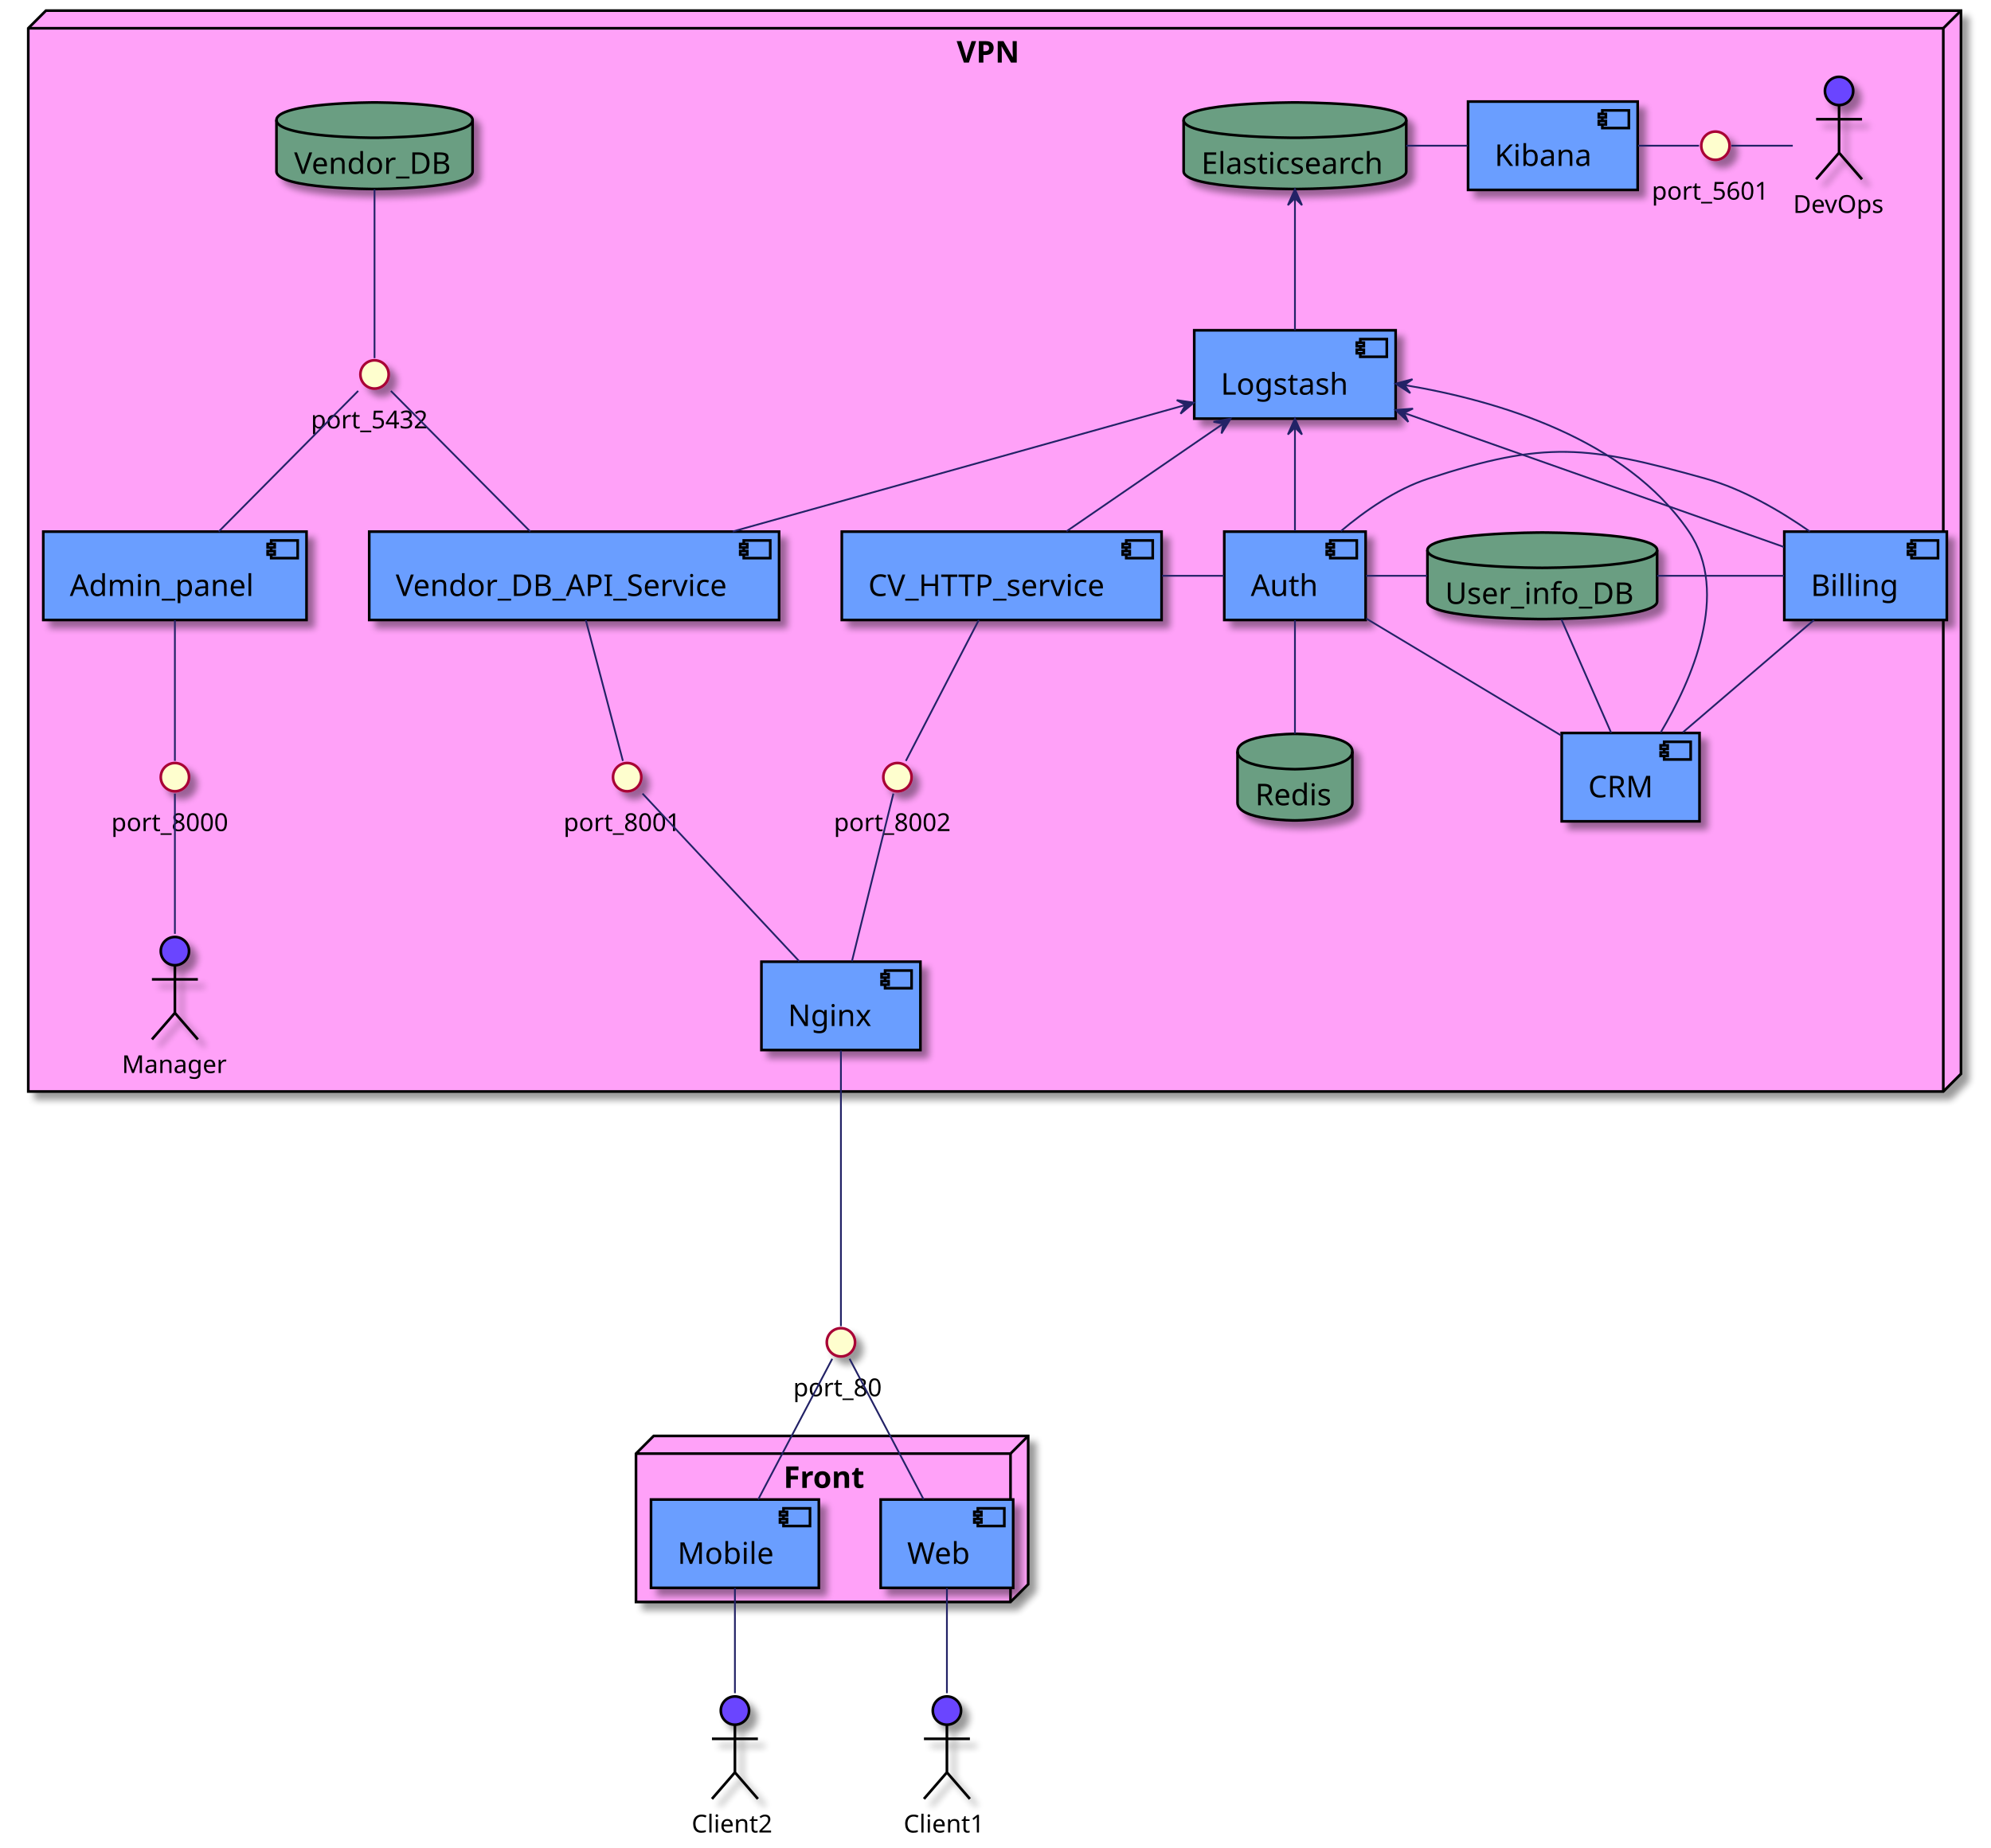
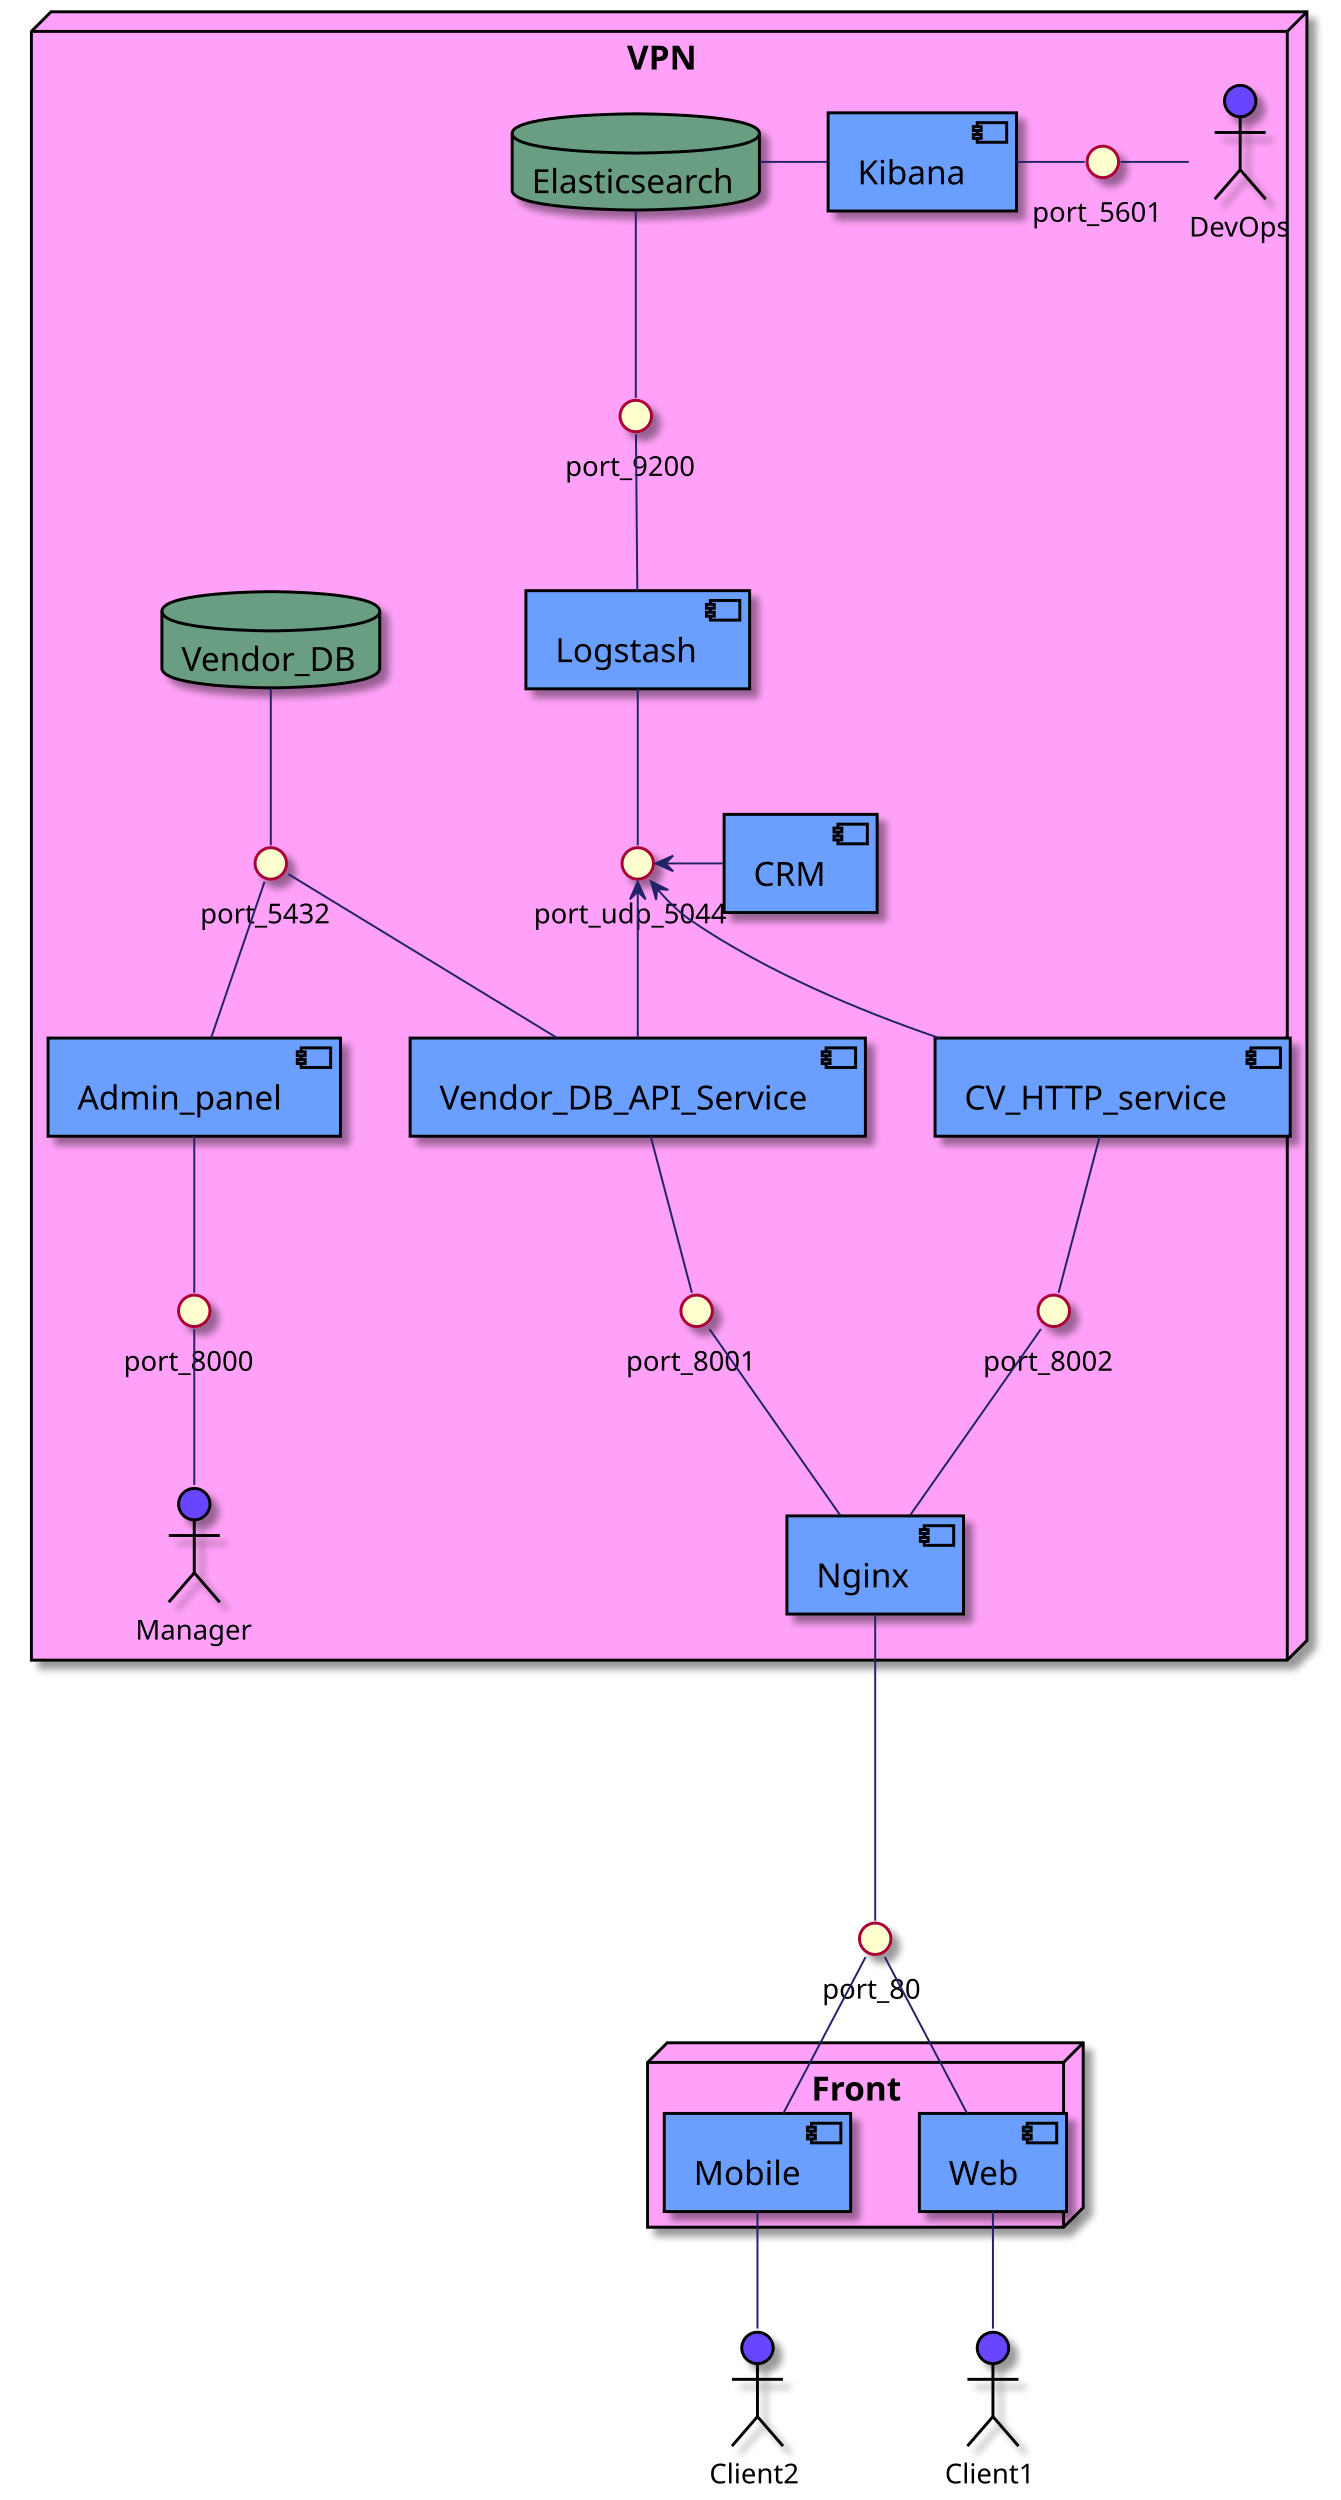
- <svg xmlns="http://www.w3.org/2000/svg" width="1127" height="1046" contentScriptType="application/ecmascript" contentStyleType="text/css" style="width:1127px;height:1046px;background:#fff" preserveAspectRatio="none" version="1.1" viewBox="0 0 1127 1046" zoomAndPan="magnify">
+ <svg xmlns="http://www.w3.org/2000/svg" contentScriptType="application/ecmascript" contentStyleType="text/css" height="1274px" preserveAspectRatio="none" style="width:683px;height:1274px;background:#FFFFFF;" version="1.1" viewBox="0 0 683 1274" width="683px" zoomAndPan="magnify">
  <defs>
-     <filter id="fsa1c4ybzzoe0" width="300%" height="300%" x="-1" y="-1">
-       <feGaussianBlur result="blurOut" stdDeviation="2" />
+     <filter height="300%" id="f1to1w9uf2stiu" width="300%" x="-1" y="-1">
+       <feGaussianBlur result="blurOut" stdDeviation="2.0" />
      <feColorMatrix in="blurOut" result="blurOut2" type="matrix" values="0 0 0 0 0 0 0 0 0 0 0 0 0 0 0 0 0 0 .4 0" />
-       <feOffset dx="4" dy="4" in="blurOut2" result="blurOut3" />
+       <feOffset dx="4.0" dy="4.0" in="blurOut2" result="blurOut3" />
      <feBlend in="SourceGraphic" in2="blurOut3" mode="normal" />
    </filter>
  </defs>
  <g>
-     <polygon fill="#FFA1F8" points="16 16 26 6 1110 6 1110 608 1100 618 16 618 16 16" filter="url(#fsa1c4ybzzoe0)" style="stroke:#000;stroke-width:1.5" />
-     <line style="stroke:#000;stroke-width:1.5" x1="1100" x2="1110" y1="16" y2="6" />
-     <line style="stroke:#000;stroke-width:1.5" x1="16" x2="1100" y1="16" y2="16" />
-     <line style="stroke:#000;stroke-width:1.5" x1="1100" x2="1100" y1="16" y2="618" />
-     <text x="541.5" y="35.435" fill="#000" font-family="sans-serif" font-size="17" font-weight="bold" lengthAdjust="spacing" textLength="35">VPN</text>
-     <polygon fill="#FFA1F8" points="360 823 370 813 582 813 582 897 572 907 360 907 360 823" filter="url(#fsa1c4ybzzoe0)" style="stroke:#000;stroke-width:1.5" />
-     <line style="stroke:#000;stroke-width:1.5" x1="572" x2="582" y1="823" y2="813" />
-     <line style="stroke:#000;stroke-width:1.5" x1="360" x2="572" y1="823" y2="823" />
-     <line style="stroke:#000;stroke-width:1.5" x1="572" x2="572" y1="823" y2="907" />
-     <text x="443.5" y="842.436" fill="#000" font-family="sans-serif" font-size="17" font-weight="bold" lengthAdjust="spacing" textLength="47">Front</text>
-     <path fill="#6A9E82" d="M670,68 C670,58 733,58 733,58 C733,58 796,58 796,68 L796,97.022 C796,107.022 733,107.022 733,107.022 C733,107.022 670,107.022 670,97.022 L670,68" filter="url(#fsa1c4ybzzoe0)" style="stroke:#000;stroke-width:1.5" />
-     <path fill="none" d="M670,68 C670,78 733,78 733,78 C733,78 796,78 796,68" style="stroke:#000;stroke-width:1.5" />
-     <text x="680" y="98.436" fill="#000" font-family="sans-serif" font-size="17" lengthAdjust="spacing" textLength="106">Elasticsearch</text>
-     <path fill="#6A9E82" d="M156.5,68 C156.5,58 212,58 212,58 C212,58 267.5,58 267.5,68 L267.5,97.022 C267.5,107.022 212,107.022 212,107.022 C212,107.022 156.5,107.022 156.5,97.022 L156.5,68" filter="url(#fsa1c4ybzzoe0)" style="stroke:#000;stroke-width:1.5" />
-     <path fill="none" d="M156.5,68 C156.5,78 212,78 212,78 C212,78 267.5,78 267.5,68" style="stroke:#000;stroke-width:1.5" />
-     <text x="166.5" y="98.436" fill="#000" font-family="sans-serif" font-size="17" lengthAdjust="spacing" textLength="91">Vendor_DB</text>
-     <path fill="#6A9E82" d="M808,311.5 C808,301.5 873,301.5 873,301.5 C873,301.5 938,301.5 938,311.5 L938,340.522 C938,350.522 873,350.522 873,350.522 C873,350.522 808,350.522 808,340.522 L808,311.5" filter="url(#fsa1c4ybzzoe0)" style="stroke:#000;stroke-width:1.5" />
-     <path fill="none" d="M808,311.5 C808,321.5 873,321.5 873,321.5 C873,321.5 938,321.5 938,311.5" style="stroke:#000;stroke-width:1.5" />
-     <text x="818" y="341.935" fill="#000" font-family="sans-serif" font-size="17" lengthAdjust="spacing" textLength="110">User_info_DB</text>
-     <path fill="#6A9E82" d="M700.5,425.5 C700.5,415.5 733,415.5 733,415.5 C733,415.5 765.5,415.5 765.5,425.5 L765.5,454.522 C765.5,464.522 733,464.522 733,464.522 C733,464.522 700.5,464.522 700.5,454.522 L700.5,425.5" filter="url(#fsa1c4ybzzoe0)" style="stroke:#000;stroke-width:1.5" />
-     <path fill="none" d="M700.5,425.5 C700.5,435.5 733,435.5 733,435.5 C733,435.5 765.5,435.5 765.5,425.5" style="stroke:#000;stroke-width:1.5" />
-     <text x="710.5" y="455.935" fill="#000" font-family="sans-serif" font-size="17" lengthAdjust="spacing" textLength="45">Redis</text>
-     <rect style="stroke:#000;stroke-width:1.5" width="114" height="50.022" x="676" y="187" fill="#6A9EFF" filter="url(#fsa1c4ybzzoe0)" />
-     <rect style="stroke:#000;stroke-width:1.5" width="15" height="10" x="770" y="192" fill="#6A9EFF" />
-     <rect style="stroke:#000;stroke-width:1.5" width="4" height="2" x="768" y="194" fill="#6A9EFF" />
-     <rect style="stroke:#000;stroke-width:1.5" width="4" height="2" x="768" y="198" fill="#6A9EFF" />
-     <text x="691" y="223.435" fill="#000" font-family="sans-serif" font-size="17" lengthAdjust="spacing" textLength="74">Logstash</text>
-     <rect style="stroke:#000;stroke-width:1.5" width="96" height="50.022" x="831" y="57.5" fill="#6A9EFF" filter="url(#fsa1c4ybzzoe0)" />
-     <rect style="stroke:#000;stroke-width:1.5" width="15" height="10" x="907" y="62.5" fill="#6A9EFF" />
-     <rect style="stroke:#000;stroke-width:1.5" width="4" height="2" x="905" y="64.5" fill="#6A9EFF" />
-     <rect style="stroke:#000;stroke-width:1.5" width="4" height="2" x="905" y="68.5" fill="#6A9EFF" />
-     <text x="846" y="93.936" fill="#000" font-family="sans-serif" font-size="17" lengthAdjust="spacing" textLength="56">Kibana</text>
-     <rect style="stroke:#000;stroke-width:1.5" width="149" height="50.022" x="24.5" y="301" fill="#6A9EFF" filter="url(#fsa1c4ybzzoe0)" />
-     <rect style="stroke:#000;stroke-width:1.5" width="15" height="10" x="153.5" y="306" fill="#6A9EFF" />
-     <rect style="stroke:#000;stroke-width:1.5" width="4" height="2" x="151.5" y="308" fill="#6A9EFF" />
-     <rect style="stroke:#000;stroke-width:1.5" width="4" height="2" x="151.5" y="312" fill="#6A9EFF" />
-     <text x="39.5" y="337.435" fill="#000" font-family="sans-serif" font-size="17" lengthAdjust="spacing" textLength="109">Admin_panel</text>
-     <rect style="stroke:#000;stroke-width:1.5" width="232" height="50.022" x="209" y="301" fill="#6A9EFF" filter="url(#fsa1c4ybzzoe0)" />
-     <rect style="stroke:#000;stroke-width:1.5" width="15" height="10" x="421" y="306" fill="#6A9EFF" />
-     <rect style="stroke:#000;stroke-width:1.5" width="4" height="2" x="419" y="308" fill="#6A9EFF" />
-     <rect style="stroke:#000;stroke-width:1.5" width="4" height="2" x="419" y="312" fill="#6A9EFF" />
-     <text x="224" y="337.435" fill="#000" font-family="sans-serif" font-size="17" lengthAdjust="spacing" textLength="192">Vendor_DB_API_Service</text>
-     <rect style="stroke:#000;stroke-width:1.5" width="181" height="50.022" x="476.5" y="301" fill="#6A9EFF" filter="url(#fsa1c4ybzzoe0)" />
-     <rect style="stroke:#000;stroke-width:1.5" width="15" height="10" x="637.5" y="306" fill="#6A9EFF" />
-     <rect style="stroke:#000;stroke-width:1.5" width="4" height="2" x="635.5" y="308" fill="#6A9EFF" />
-     <rect style="stroke:#000;stroke-width:1.5" width="4" height="2" x="635.5" y="312" fill="#6A9EFF" />
-     <text x="491.5" y="337.435" fill="#000" font-family="sans-serif" font-size="17" lengthAdjust="spacing" textLength="141">CV_HTTP_service</text>
-     <rect style="stroke:#000;stroke-width:1.5" width="90" height="50.022" x="431" y="544.5" fill="#6A9EFF" filter="url(#fsa1c4ybzzoe0)" />
-     <rect style="stroke:#000;stroke-width:1.5" width="15" height="10" x="501" y="549.5" fill="#6A9EFF" />
-     <rect style="stroke:#000;stroke-width:1.5" width="4" height="2" x="499" y="551.5" fill="#6A9EFF" />
-     <rect style="stroke:#000;stroke-width:1.5" width="4" height="2" x="499" y="555.5" fill="#6A9EFF" />
-     <text x="446" y="580.936" fill="#000" font-family="sans-serif" font-size="17" lengthAdjust="spacing" textLength="50">Nginx</text>
-     <rect style="stroke:#000;stroke-width:1.5" width="80" height="50.022" x="693" y="301" fill="#6A9EFF" filter="url(#fsa1c4ybzzoe0)" />
-     <rect style="stroke:#000;stroke-width:1.5" width="15" height="10" x="753" y="306" fill="#6A9EFF" />
-     <rect style="stroke:#000;stroke-width:1.5" width="4" height="2" x="751" y="308" fill="#6A9EFF" />
-     <rect style="stroke:#000;stroke-width:1.5" width="4" height="2" x="751" y="312" fill="#6A9EFF" />
-     <text x="708" y="337.435" fill="#000" font-family="sans-serif" font-size="17" lengthAdjust="spacing" textLength="40">Auth</text>
-     <rect style="stroke:#000;stroke-width:1.5" width="92" height="50.022" x="1010" y="301" fill="#6A9EFF" filter="url(#fsa1c4ybzzoe0)" />
-     <rect style="stroke:#000;stroke-width:1.5" width="15" height="10" x="1082" y="306" fill="#6A9EFF" />
-     <rect style="stroke:#000;stroke-width:1.5" width="4" height="2" x="1080" y="308" fill="#6A9EFF" />
-     <rect style="stroke:#000;stroke-width:1.5" width="4" height="2" x="1080" y="312" fill="#6A9EFF" />
-     <text x="1025" y="337.435" fill="#000" font-family="sans-serif" font-size="17" lengthAdjust="spacing" textLength="52">Billing</text>
-     <rect style="stroke:#000;stroke-width:1.5" width="78" height="50.022" x="884" y="415" fill="#6A9EFF" filter="url(#fsa1c4ybzzoe0)" />
-     <rect style="stroke:#000;stroke-width:1.5" width="15" height="10" x="942" y="420" fill="#6A9EFF" />
-     <rect style="stroke:#000;stroke-width:1.5" width="4" height="2" x="940" y="422" fill="#6A9EFF" />
-     <rect style="stroke:#000;stroke-width:1.5" width="4" height="2" x="940" y="426" fill="#6A9EFF" />
-     <text x="899" y="451.435" fill="#000" font-family="sans-serif" font-size="17" lengthAdjust="spacing" textLength="38">CRM</text>
-     <ellipse cx="99" cy="440" fill="#FEFECE" filter="url(#fsa1c4ybzzoe0)" rx="8" ry="8" style="stroke:#a80036;stroke-width:1.5" />
-     <text x="63" y="470.535" fill="#000" font-family="sans-serif" font-size="14" lengthAdjust="spacing" textLength="72">port_8000</text>
-     <ellipse cx="355" cy="440" fill="#FEFECE" filter="url(#fsa1c4ybzzoe0)" rx="8" ry="8" style="stroke:#a80036;stroke-width:1.5" />
-     <text x="319" y="470.535" fill="#000" font-family="sans-serif" font-size="14" lengthAdjust="spacing" textLength="72">port_8001</text>
-     <ellipse cx="508" cy="440" fill="#FEFECE" filter="url(#fsa1c4ybzzoe0)" rx="8" ry="8" style="stroke:#a80036;stroke-width:1.5" />
-     <text x="472" y="470.535" fill="#000" font-family="sans-serif" font-size="14" lengthAdjust="spacing" textLength="72">port_8002</text>
-     <ellipse cx="212" cy="212" fill="#FEFECE" filter="url(#fsa1c4ybzzoe0)" rx="8" ry="8" style="stroke:#a80036;stroke-width:1.5" />
-     <text x="176" y="242.535" fill="#000" font-family="sans-serif" font-size="14" lengthAdjust="spacing" textLength="72">port_5432</text>
-     <ellipse cx="971" cy="82.5" fill="#FEFECE" filter="url(#fsa1c4ybzzoe0)" rx="8" ry="8" style="stroke:#a80036;stroke-width:1.5" />
-     <text x="935" y="113.035" fill="#000" font-family="sans-serif" font-size="14" lengthAdjust="spacing" textLength="72">port_5601</text>
-     <ellipse cx="99" cy="538.5" fill="#6A44FF" filter="url(#fsa1c4ybzzoe0)" rx="8" ry="8" style="stroke:#000;stroke-width:1.5" />
-     <path fill="none" d="M99,546.5 L99,573.5 M86,554.5 L112,554.5 M99,573.5 L86,588.5 M99,573.5 L112,588.5" filter="url(#fsa1c4ybzzoe0)" style="stroke:#000;stroke-width:1.5" />
-     <text x="69" y="607.535" fill="#000" font-family="sans-serif" font-size="14" lengthAdjust="spacing" textLength="60">Manager</text>
-     <ellipse cx="1041" cy="51.5" fill="#6A44FF" filter="url(#fsa1c4ybzzoe0)" rx="8" ry="8" style="stroke:#000;stroke-width:1.5" />
-     <path fill="none" d="M1041,59.5 L1041,86.5 M1028,67.5 L1054,67.5 M1041,86.5 L1028,101.5 M1041,86.5 L1054,101.5" filter="url(#fsa1c4ybzzoe0)" style="stroke:#000;stroke-width:1.5" />
-     <text x="1015" y="120.535" fill="#000" font-family="sans-serif" font-size="14" lengthAdjust="spacing" textLength="52">DevOps</text>
-     <rect style="stroke:#000;stroke-width:1.5" width="75" height="50.022" x="498.5" y="849" fill="#6A9EFF" filter="url(#fsa1c4ybzzoe0)" />
-     <rect style="stroke:#000;stroke-width:1.5" width="15" height="10" x="553.5" y="854" fill="#6A9EFF" />
-     <rect style="stroke:#000;stroke-width:1.5" width="4" height="2" x="551.5" y="856" fill="#6A9EFF" />
-     <rect style="stroke:#000;stroke-width:1.5" width="4" height="2" x="551.5" y="860" fill="#6A9EFF" />
-     <text x="513.5" y="885.436" fill="#000" font-family="sans-serif" font-size="17" lengthAdjust="spacing" textLength="35">Web</text>
-     <rect style="stroke:#000;stroke-width:1.5" width="95" height="50.022" x="368.5" y="849" fill="#6A9EFF" filter="url(#fsa1c4ybzzoe0)" />
-     <rect style="stroke:#000;stroke-width:1.5" width="15" height="10" x="443.5" y="854" fill="#6A9EFF" />
-     <rect style="stroke:#000;stroke-width:1.5" width="4" height="2" x="441.5" y="856" fill="#6A9EFF" />
-     <rect style="stroke:#000;stroke-width:1.5" width="4" height="2" x="441.5" y="860" fill="#6A9EFF" />
-     <text x="383.5" y="885.436" fill="#000" font-family="sans-serif" font-size="17" lengthAdjust="spacing" textLength="55">Mobile</text>
-     <ellipse cx="476" cy="760" fill="#FEFECE" filter="url(#fsa1c4ybzzoe0)" rx="8" ry="8" style="stroke:#a80036;stroke-width:1.5" />
-     <text x="449" y="790.535" fill="#000" font-family="sans-serif" font-size="14" lengthAdjust="spacing" textLength="54">port_80</text>
-     <ellipse cx="536" cy="968.5" fill="#6A44FF" filter="url(#fsa1c4ybzzoe0)" rx="8" ry="8" style="stroke:#000;stroke-width:1.5" />
-     <path fill="none" d="M536,976.5 L536,1003.5 M523,984.5 L549,984.5 M536,1003.5 L523,1018.5 M536,1003.5 L549,1018.5" filter="url(#fsa1c4ybzzoe0)" style="stroke:#000;stroke-width:1.5" />
-     <text x="511.5" y="1037.535" fill="#000" font-family="sans-serif" font-size="14" lengthAdjust="spacing" textLength="49">Client1</text>
-     <ellipse cx="416" cy="968.5" fill="#6A44FF" filter="url(#fsa1c4ybzzoe0)" rx="8" ry="8" style="stroke:#000;stroke-width:1.5" />
-     <path fill="none" d="M416,976.5 L416,1003.5 M403,984.5 L429,984.5 M416,1003.5 L403,1018.5 M416,1003.5 L429,1018.5" filter="url(#fsa1c4ybzzoe0)" style="stroke:#000;stroke-width:1.5" />
-     <text x="391.5" y="1037.535" fill="#000" font-family="sans-serif" font-size="14" lengthAdjust="spacing" textLength="49">Client2</text>
-     <path id="port_5432-Admin_panel" fill="none" d="M202.753,221.329 C185.675,238.558 148.663,275.897 123.785,300.995" style="stroke:#226;stroke-width:1" />
-     <path id="Admin_panel-port_8000" fill="none" d="M99,351.018 C99,376.186 99,413.654 99,430.816" style="stroke:#226;stroke-width:1" />
-     <path id="port_5432-Vendor_DB_API_Service" fill="none" d="M221.247,221.329 C238.325,238.558 275.337,275.897 300.215,300.995" style="stroke:#226;stroke-width:1" />
-     <path id="Logstash-backto-Vendor_DB_API_Service" fill="none" d="M671,229.323 C602.759,248.391 492.451,279.212 414.763,300.919" style="stroke:#226;stroke-width:1" />
-     <polygon fill="#226" points="675.84 227.971 666.095 226.541 671.024 229.317 668.248 234.246 675.84 227.971" style="stroke:#226;stroke-width:1" />
-     <path id="Vendor_DB_API_Service-port_8001" fill="none" d="M331.584,351.018 C338.207,376.186 348.067,413.654 352.583,430.816" style="stroke:#226;stroke-width:1" />
-     <path id="port_8001-Nginx" fill="none" d="M363.702,449.313 C382.072,468.974 425.346,515.288 452.493,544.341" style="stroke:#226;stroke-width:1" />
-     <path id="CV_HTTP_service-Auth" fill="none" d="M657.781,326 C669.436,326 681.091,326 692.746,326" style="stroke:#226;stroke-width:1" />
-     <path id="Logstash-backto-CV_HTTP_service" fill="none" d="M692.293,239.956 C665.183,258.573 629.859,282.832 603.631,300.844" style="stroke:#226;stroke-width:1" />
-     <polygon fill="#226" points="696.571 237.018 686.887 238.816 692.449 239.848 691.416 245.41 696.571 237.018" style="stroke:#226;stroke-width:1" />
-     <path id="CV_HTTP_service-port_8002" fill="none" d="M554.052,351.018 C541.027,376.186 521.635,413.654 512.753,430.816" style="stroke:#226;stroke-width:1" />
-     <path id="port_8002-Nginx" fill="none" d="M505.699,449.313 C500.841,468.974 489.396,515.288 482.217,544.341" style="stroke:#226;stroke-width:1" />
-     <path id="Auth-User_info_DB" fill="none" d="M773.195,326 C784.761,326 796.327,326 807.893,326" style="stroke:#226;stroke-width:1" />
-     <path id="Auth-Redis" fill="none" d="M733,351.018 C733,370.156 733,396.407 733,415.433" style="stroke:#226;stroke-width:1" />
-     <path id="Auth-Billing" fill="none" d="M758.959,300.738 C772.546,289.279 790.15,276.975 808.5,271 C874.849,249.395 898.307,252.184 965.5,271 C986.746,276.95 1007.959,289.406 1024.502,300.963" style="stroke:#226;stroke-width:1" />
-     <path id="Auth-CRM" fill="none" d="M773.294,350.176 C805.865,369.719 851.449,397.07 883.74,416.444" style="stroke:#226;stroke-width:1" />
-     <path id="Logstash-backto-Auth" fill="none" d="M733,242.029 C733,260.277 733,283.318 733,300.647" style="stroke:#226;stroke-width:1" />
-     <polygon fill="#226" points="733 237.018 729 246.018 733 242.018 737 246.018 733 237.018" style="stroke:#226;stroke-width:1" />
-     <path id="User_info_DB-Billing" fill="none" d="M938.051,326 C962.009,326 985.968,326 1009.926,326" style="stroke:#226;stroke-width:1" />
-     <path id="Logstash-backto-Billing" fill="none" d="M794.838,233.825 C857.588,255.972 953.295,289.751 1009.758,309.679" style="stroke:#226;stroke-width:1" />
-     <polygon fill="#226" points="790.002 232.119 797.158 238.886 794.717 233.783 799.821 231.342 790.002 232.119" style="stroke:#226;stroke-width:1" />
-     <path id="CRM-User_info_DB" fill="none" d="M911.999,414.918 C903.632,395.842 892.178,369.727 883.849,350.736" style="stroke:#226;stroke-width:1" />
-     <path id="Billing-CRM" fill="none" d="M1026.813,351.018 C1004.79,369.894 974.696,395.689 952.579,414.647" style="stroke:#226;stroke-width:1" />
-     <path id="Logstash-backto-CRM" fill="none" d="M795.061,218.018 C847.728,226.774 920.266,248.264 956,301 C979.513,335.701 957.6,385.163 939.99,414.774" style="stroke:#226;stroke-width:1" />
-     <polygon fill="#226" points="790.028 217.21 798.28 222.587 794.965 218.003 799.548 214.688 790.028 217.21" style="stroke:#226;stroke-width:1" />
-     <path id="Elasticsearch-backto-Logstash" fill="none" d="M733,112.434 C733,135.034 733,165.688 733,186.988" style="stroke:#226;stroke-width:1" />
-     <polygon fill="#226" points="733 107.163 729 116.163 733 112.163 737 116.163 733 107.163" style="stroke:#226;stroke-width:1" />
-     <path id="Elasticsearch-Kibana" fill="none" d="M796.019,82.5 C807.581,82.5 819.142,82.5 830.703,82.5" style="stroke:#226;stroke-width:1" />
-     <path id="Kibana-port_5601" fill="none" d="M927.156,82.5 C938.688,82.5 950.22,82.5 961.752,82.5" style="stroke:#226;stroke-width:1" />
-     <path id="port_5601-DevOps" fill="none" d="M980.023,82.5 C991.615,82.5 1003.207,82.5 1014.799,82.5" style="stroke:#226;stroke-width:1" />
-     <path id="port_8000-Manager" fill="none" d="M99,449.313 C99,465.726 99,500.714 99,528.728" style="stroke:#226;stroke-width:1" />
-     <path id="Vendor_DB-port_5432" fill="none" d="M212,107.163 C212,136.223 212,183.045 212,202.769" style="stroke:#226;stroke-width:1" />
-     <path id="Nginx-port_80" fill="none" d="M476,594.797 C476,637.71 476,722.843 476,750.84" style="stroke:#226;stroke-width:1" />
-     <path id="port_80-Web" fill="none" d="M480.91,769.329 C489.978,786.558 509.63,823.898 522.84,848.995" style="stroke:#226;stroke-width:1" />
-     <path id="port_80-Mobile" fill="none" d="M471.09,769.329 C462.022,786.558 442.37,823.898 429.16,848.995" style="stroke:#226;stroke-width:1" />
-     <path id="Web-Client1" fill="none" d="M536,899.095 C536,916.12 536,939.012 536,958.639" style="stroke:#226;stroke-width:1" />
-     <path id="Mobile-Client2" fill="none" d="M416,899.095 C416,916.12 416,939.012 416,958.639" style="stroke:#226;stroke-width:1" />
+     <polygon fill="#FFA1F8" filter="url(#f1to1w9uf2stiu)" points="16,16,26,6,666,6,666,836,656,846,16,846,16,16" style="stroke:#000000;stroke-width:1.5;" />
+     <line style="stroke:#000000;stroke-width:1.5;" x1="656" x2="666" y1="16" y2="6" />
+     <line style="stroke:#000000;stroke-width:1.5;" x1="16" x2="656" y1="16" y2="16" />
+     <line style="stroke:#000000;stroke-width:1.5;" x1="656" x2="656" y1="16" y2="846" />
+     <text fill="#000000" font-family="sans-serif" font-size="17" font-weight="bold" lengthAdjust="spacing" textLength="35" x="319.5" y="35.435">VPN</text>
+     <polygon fill="#FFA1F8" filter="url(#f1to1w9uf2stiu)" points="330,1051,340,1041,552,1041,552,1125,542,1135,330,1135,330,1051" style="stroke:#000000;stroke-width:1.5;" />
+     <line style="stroke:#000000;stroke-width:1.5;" x1="542" x2="552" y1="1051" y2="1041" />
+     <line style="stroke:#000000;stroke-width:1.5;" x1="330" x2="542" y1="1051" y2="1051" />
+     <line style="stroke:#000000;stroke-width:1.5;" x1="542" x2="542" y1="1051" y2="1135" />
+     <text fill="#000000" font-family="sans-serif" font-size="17" font-weight="bold" lengthAdjust="spacing" textLength="47" x="413.5" y="1070.436">Front</text>
+     <path d="M261,68 C261,58 324,58 324,58 C324,58 387,58 387,68 L387,97.022 C387,107.022 324,107.022 324,107.022 C324,107.022 261,107.022 261,97.022 L261,68 " fill="#6A9E82" filter="url(#f1to1w9uf2stiu)" style="stroke:#000000;stroke-width:1.5;" />
+     <path d="M261,68 C261,78 324,78 324,78 C324,78 387,78 387,68 " fill="none" style="stroke:#000000;stroke-width:1.5;" />
+     <text fill="#000000" font-family="sans-serif" font-size="17" lengthAdjust="spacing" textLength="106" x="271" y="98.436">Elasticsearch</text>
+     <path d="M82.5,311.5 C82.5,301.5 138,301.5 138,301.5 C138,301.5 193.5,301.5 193.5,311.5 L193.5,340.522 C193.5,350.522 138,350.522 138,350.522 C138,350.522 82.5,350.522 82.5,340.522 L82.5,311.5 " fill="#6A9E82" filter="url(#f1to1w9uf2stiu)" style="stroke:#000000;stroke-width:1.5;" />
+     <path d="M82.5,311.5 C82.5,321.5 138,321.5 138,321.5 C138,321.5 193.5,321.5 193.5,311.5 " fill="none" style="stroke:#000000;stroke-width:1.5;" />
+     <text fill="#000000" font-family="sans-serif" font-size="17" lengthAdjust="spacing" textLength="91" x="92.5" y="341.935">Vendor_DB</text>
+     <rect fill="#6A9EFF" filter="url(#f1to1w9uf2stiu)" height="50.022" style="stroke:#000000;stroke-width:1.5;" width="114" x="268" y="301" />
+     <rect fill="#6A9EFF" height="10" style="stroke:#000000;stroke-width:1.5;" width="15" x="362" y="306" />
+     <rect fill="#6A9EFF" height="2" style="stroke:#000000;stroke-width:1.5;" width="4" x="360" y="308" />
+     <rect fill="#6A9EFF" height="2" style="stroke:#000000;stroke-width:1.5;" width="4" x="360" y="312" />
+     <text fill="#000000" font-family="sans-serif" font-size="17" lengthAdjust="spacing" textLength="74" x="283" y="337.435">Logstash</text>
+     <rect fill="#6A9EFF" filter="url(#f1to1w9uf2stiu)" height="50.022" style="stroke:#000000;stroke-width:1.5;" width="96" x="422" y="57.5" />
+     <rect fill="#6A9EFF" height="10" style="stroke:#000000;stroke-width:1.5;" width="15" x="498" y="62.5" />
+     <rect fill="#6A9EFF" height="2" style="stroke:#000000;stroke-width:1.5;" width="4" x="496" y="64.5" />
+     <rect fill="#6A9EFF" height="2" style="stroke:#000000;stroke-width:1.5;" width="4" x="496" y="68.5" />
+     <text fill="#000000" font-family="sans-serif" font-size="17" lengthAdjust="spacing" textLength="56" x="437" y="93.936">Kibana</text>
+     <rect fill="#6A9EFF" filter="url(#f1to1w9uf2stiu)" height="50.022" style="stroke:#000000;stroke-width:1.5;" width="149" x="24.5" y="529" />
+     <rect fill="#6A9EFF" height="10" style="stroke:#000000;stroke-width:1.5;" width="15" x="153.5" y="534" />
+     <rect fill="#6A9EFF" height="2" style="stroke:#000000;stroke-width:1.5;" width="4" x="151.5" y="536" />
+     <rect fill="#6A9EFF" height="2" style="stroke:#000000;stroke-width:1.5;" width="4" x="151.5" y="540" />
+     <text fill="#000000" font-family="sans-serif" font-size="17" lengthAdjust="spacing" textLength="109" x="39.5" y="565.436">Admin_panel</text>
+     <rect fill="#6A9EFF" filter="url(#f1to1w9uf2stiu)" height="50.022" style="stroke:#000000;stroke-width:1.5;" width="232" x="209" y="529" />
+     <rect fill="#6A9EFF" height="10" style="stroke:#000000;stroke-width:1.5;" width="15" x="421" y="534" />
+     <rect fill="#6A9EFF" height="2" style="stroke:#000000;stroke-width:1.5;" width="4" x="419" y="536" />
+     <rect fill="#6A9EFF" height="2" style="stroke:#000000;stroke-width:1.5;" width="4" x="419" y="540" />
+     <text fill="#000000" font-family="sans-serif" font-size="17" lengthAdjust="spacing" textLength="192" x="224" y="565.436">Vendor_DB_API_Service</text>
+     <rect fill="#6A9EFF" filter="url(#f1to1w9uf2stiu)" height="50.022" style="stroke:#000000;stroke-width:1.5;" width="181" x="476.5" y="529" />
+     <rect fill="#6A9EFF" height="10" style="stroke:#000000;stroke-width:1.5;" width="15" x="637.5" y="534" />
+     <rect fill="#6A9EFF" height="2" style="stroke:#000000;stroke-width:1.5;" width="4" x="635.5" y="536" />
+     <rect fill="#6A9EFF" height="2" style="stroke:#000000;stroke-width:1.5;" width="4" x="635.5" y="540" />
+     <text fill="#000000" font-family="sans-serif" font-size="17" lengthAdjust="spacing" textLength="141" x="491.5" y="565.436">CV_HTTP_service</text>
+     <rect fill="#6A9EFF" filter="url(#f1to1w9uf2stiu)" height="50.022" style="stroke:#000000;stroke-width:1.5;" width="90" x="401" y="772.5" />
+     <rect fill="#6A9EFF" height="10" style="stroke:#000000;stroke-width:1.5;" width="15" x="471" y="777.5" />
+     <rect fill="#6A9EFF" height="2" style="stroke:#000000;stroke-width:1.5;" width="4" x="469" y="779.5" />
+     <rect fill="#6A9EFF" height="2" style="stroke:#000000;stroke-width:1.5;" width="4" x="469" y="783.5" />
+     <text fill="#000000" font-family="sans-serif" font-size="17" lengthAdjust="spacing" textLength="50" x="416" y="808.936">Nginx</text>
+     <rect fill="#6A9EFF" filter="url(#f1to1w9uf2stiu)" height="50.022" style="stroke:#000000;stroke-width:1.5;" width="78" x="369" y="415" />
+     <rect fill="#6A9EFF" height="10" style="stroke:#000000;stroke-width:1.5;" width="15" x="427" y="420" />
+     <rect fill="#6A9EFF" height="2" style="stroke:#000000;stroke-width:1.5;" width="4" x="425" y="422" />
+     <rect fill="#6A9EFF" height="2" style="stroke:#000000;stroke-width:1.5;" width="4" x="425" y="426" />
+     <text fill="#000000" font-family="sans-serif" font-size="17" lengthAdjust="spacing" textLength="38" x="384" y="451.435">CRM</text>
+     <ellipse cx="99" cy="668" fill="#FEFECE" filter="url(#f1to1w9uf2stiu)" rx="8" ry="8" style="stroke:#A80036;stroke-width:1.5;" />
+     <text fill="#000000" font-family="sans-serif" font-size="14" lengthAdjust="spacing" textLength="72" x="63" y="698.535">port_8000</text>
+     <ellipse cx="355" cy="668" fill="#FEFECE" filter="url(#f1to1w9uf2stiu)" rx="8" ry="8" style="stroke:#A80036;stroke-width:1.5;" />
+     <text fill="#000000" font-family="sans-serif" font-size="14" lengthAdjust="spacing" textLength="72" x="319" y="698.535">port_8001</text>
+     <ellipse cx="537" cy="668" fill="#FEFECE" filter="url(#f1to1w9uf2stiu)" rx="8" ry="8" style="stroke:#A80036;stroke-width:1.5;" />
+     <text fill="#000000" font-family="sans-serif" font-size="14" lengthAdjust="spacing" textLength="72" x="501" y="698.535">port_8002</text>
+     <ellipse cx="138" cy="440" fill="#FEFECE" filter="url(#f1to1w9uf2stiu)" rx="8" ry="8" style="stroke:#A80036;stroke-width:1.5;" />
+     <text fill="#000000" font-family="sans-serif" font-size="14" lengthAdjust="spacing" textLength="72" x="102" y="470.535">port_5432</text>
+     <ellipse cx="562" cy="82.5" fill="#FEFECE" filter="url(#f1to1w9uf2stiu)" rx="8" ry="8" style="stroke:#A80036;stroke-width:1.5;" />
+     <text fill="#000000" font-family="sans-serif" font-size="14" lengthAdjust="spacing" textLength="72" x="526" y="113.035">port_5601</text>
+     <ellipse cx="324" cy="212" fill="#FEFECE" filter="url(#f1to1w9uf2stiu)" rx="8" ry="8" style="stroke:#A80036;stroke-width:1.5;" />
+     <text fill="#000000" font-family="sans-serif" font-size="14" lengthAdjust="spacing" textLength="72" x="288" y="242.535">port_9200</text>
+     <ellipse cx="325" cy="440" fill="#FEFECE" filter="url(#f1to1w9uf2stiu)" rx="8" ry="8" style="stroke:#A80036;stroke-width:1.5;" />
+     <text fill="#000000" font-family="sans-serif" font-size="14" lengthAdjust="spacing" textLength="106" x="272" y="470.535">port_udp_5044</text>
+     <ellipse cx="99" cy="766.5" fill="#6A44FF" filter="url(#f1to1w9uf2stiu)" rx="8" ry="8" style="stroke:#000000;stroke-width:1.5;" />
+     <path d="M99,774.5 L99,801.5 M86,782.5 L112,782.5 M99,801.5 L86,816.5 M99,801.5 L112,816.5 " fill="none" filter="url(#f1to1w9uf2stiu)" style="stroke:#000000;stroke-width:1.5;" />
+     <text fill="#000000" font-family="sans-serif" font-size="14" lengthAdjust="spacing" textLength="60" x="69" y="835.535">Manager</text>
+     <ellipse cx="632" cy="51.5" fill="#6A44FF" filter="url(#f1to1w9uf2stiu)" rx="8" ry="8" style="stroke:#000000;stroke-width:1.5;" />
+     <path d="M632,59.5 L632,86.5 M619,67.5 L645,67.5 M632,86.5 L619,101.5 M632,86.5 L645,101.5 " fill="none" filter="url(#f1to1w9uf2stiu)" style="stroke:#000000;stroke-width:1.5;" />
+     <text fill="#000000" font-family="sans-serif" font-size="14" lengthAdjust="spacing" textLength="52" x="606" y="120.535">DevOps</text>
+     <rect fill="#6A9EFF" filter="url(#f1to1w9uf2stiu)" height="50.022" style="stroke:#000000;stroke-width:1.5;" width="75" x="468.5" y="1077" />
+     <rect fill="#6A9EFF" height="10" style="stroke:#000000;stroke-width:1.5;" width="15" x="523.5" y="1082" />
+     <rect fill="#6A9EFF" height="2" style="stroke:#000000;stroke-width:1.5;" width="4" x="521.5" y="1084" />
+     <rect fill="#6A9EFF" height="2" style="stroke:#000000;stroke-width:1.5;" width="4" x="521.5" y="1088" />
+     <text fill="#000000" font-family="sans-serif" font-size="17" lengthAdjust="spacing" textLength="35" x="483.5" y="1113.436">Web</text>
+     <rect fill="#6A9EFF" filter="url(#f1to1w9uf2stiu)" height="50.022" style="stroke:#000000;stroke-width:1.5;" width="95" x="338.5" y="1077" />
+     <rect fill="#6A9EFF" height="10" style="stroke:#000000;stroke-width:1.5;" width="15" x="413.5" y="1082" />
+     <rect fill="#6A9EFF" height="2" style="stroke:#000000;stroke-width:1.5;" width="4" x="411.5" y="1084" />
+     <rect fill="#6A9EFF" height="2" style="stroke:#000000;stroke-width:1.5;" width="4" x="411.5" y="1088" />
+     <text fill="#000000" font-family="sans-serif" font-size="17" lengthAdjust="spacing" textLength="55" x="353.5" y="1113.436">Mobile</text>
+     <ellipse cx="446" cy="988" fill="#FEFECE" filter="url(#f1to1w9uf2stiu)" rx="8" ry="8" style="stroke:#A80036;stroke-width:1.5;" />
+     <text fill="#000000" font-family="sans-serif" font-size="14" lengthAdjust="spacing" textLength="54" x="419" y="1018.535">port_80</text>
+     <ellipse cx="506" cy="1196.5" fill="#6A44FF" filter="url(#f1to1w9uf2stiu)" rx="8" ry="8" style="stroke:#000000;stroke-width:1.5;" />
+     <path d="M506,1204.5 L506,1231.5 M493,1212.5 L519,1212.5 M506,1231.5 L493,1246.5 M506,1231.5 L519,1246.5 " fill="none" filter="url(#f1to1w9uf2stiu)" style="stroke:#000000;stroke-width:1.5;" />
+     <text fill="#000000" font-family="sans-serif" font-size="14" lengthAdjust="spacing" textLength="49" x="481.5" y="1265.535">Client1</text>
+     <ellipse cx="386" cy="1196.5" fill="#6A44FF" filter="url(#f1to1w9uf2stiu)" rx="8" ry="8" style="stroke:#000000;stroke-width:1.5;" />
+     <path d="M386,1204.5 L386,1231.5 M373,1212.5 L399,1212.5 M386,1231.5 L373,1246.5 M386,1231.5 L399,1246.5 " fill="none" filter="url(#f1to1w9uf2stiu)" style="stroke:#000000;stroke-width:1.5;" />
+     <text fill="#000000" font-family="sans-serif" font-size="14" lengthAdjust="spacing" textLength="49" x="361.5" y="1265.535">Client2</text>
+     <path d="M134.809,449.329 C128.914,466.558 116.14,503.897 107.554,528.995 " fill="none" id="port_5432-Admin_panel" style="stroke:#222266;stroke-width:1.0;" />
+     <path d="M99,579.018 C99,604.186 99,641.654 99,658.816 " fill="none" id="Admin_panel-port_8000" style="stroke:#222266;stroke-width:1.0;" />
+     <path d="M324,107.163 C324,136.223 324,183.045 324,202.769 " fill="none" id="Elasticsearch-port_9200" style="stroke:#222266;stroke-width:1.0;" />
+     <path d="M325,351.018 C325,376.186 325,413.654 325,430.816 " fill="none" id="Logstash-port_udp_5044" style="stroke:#222266;stroke-width:1.0;" />
+     <path d="M324.082,221.329 C324.233,238.558 324.56,275.897 324.781,300.995 " fill="none" id="port_9200-Logstash" style="stroke:#222266;stroke-width:1.0;" />
+     <path d="M147.019,445.498 C171.314,460.309 239.294,501.751 283.857,528.918 " fill="none" id="port_5432-Vendor_DB_API_Service" style="stroke:#222266;stroke-width:1.0;" />
+     <path d="M325,454.678 C325,473.452 325,506.25 325,528.995 " fill="none" id="port_udp_5044-backto-Vendor_DB_API_Service" style="stroke:#222266;stroke-width:1.0;" />
+     <polygon fill="#222266" points="325,449.329,321,458.329,325,454.329,329,458.329,325,449.329" style="stroke:#222266;stroke-width:1.0;" />
+     <path d="M331.584,579.018 C338.207,604.186 348.067,641.654 352.583,658.816 " fill="none" id="Vendor_DB_API_Service-port_8001" style="stroke:#222266;stroke-width:1.0;" />
+     <path d="M361.545,677.313 C375.36,696.973 407.905,743.288 428.321,772.341 " fill="none" id="port_8001-Nginx" style="stroke:#222266;stroke-width:1.0;" />
+     <path d="M335.032,453.147 C339.719,458.611 345.661,464.674 352,469 C390.376,495.187 438.003,515.07 478.67,528.997 " fill="none" id="port_udp_5044-backto-CV_HTTP_service" style="stroke:#222266;stroke-width:1.0;" />
+     <polygon fill="#222266" points="331.707,449.123,334.357,458.609,334.892,452.977,340.524,453.512,331.707,449.123" style="stroke:#222266;stroke-width:1.0;" />
+     <path d="M560.416,579.018 C553.793,604.186 543.933,641.654 539.417,658.816 " fill="none" id="CV_HTTP_service-port_8002" style="stroke:#222266;stroke-width:1.0;" />
+     <path d="M530.456,677.313 C516.64,696.973 484.095,743.288 463.679,772.341 " fill="none" id="port_8002-Nginx" style="stroke:#222266;stroke-width:1.0;" />
+     <path d="M339.222,440 C349.057,440 358.893,440 368.729,440 " fill="none" id="port_udp_5044-backto-CRM" style="stroke:#222266;stroke-width:1.0;" />
+     <polygon fill="#222266" points="334.078,440,343.078,444,339.078,440,343.078,436,334.078,440" style="stroke:#222266;stroke-width:1.0;" />
+     <path d="M387.019,82.5 C398.581,82.5 410.142,82.5 421.703,82.5 " fill="none" id="Elasticsearch-Kibana" style="stroke:#222266;stroke-width:1.0;" />
+     <path d="M518.156,82.5 C529.688,82.5 541.22,82.5 552.752,82.5 " fill="none" id="Kibana-port_5601" style="stroke:#222266;stroke-width:1.0;" />
+     <path d="M571.023,82.5 C582.615,82.5 594.207,82.5 605.799,82.5 " fill="none" id="port_5601-DevOps" style="stroke:#222266;stroke-width:1.0;" />
+     <path d="M99,677.313 C99,693.726 99,728.714 99,756.728 " fill="none" id="port_8000-Manager" style="stroke:#222266;stroke-width:1.0;" />
+     <path d="M138,350.736 C138,375.882 138,413.52 138,430.767 " fill="none" id="Vendor_DB-port_5432" style="stroke:#222266;stroke-width:1.0;" />
+     <path d="M446,822.797 C446,865.71 446,950.843 446,978.84 " fill="none" id="Nginx-port_80" style="stroke:#222266;stroke-width:1.0;" />
+     <path d="M450.91,997.329 C459.978,1014.558 479.63,1051.898 492.84,1076.995 " fill="none" id="port_80-Web" style="stroke:#222266;stroke-width:1.0;" />
+     <path d="M441.09,997.329 C432.022,1014.558 412.37,1051.898 399.16,1076.995 " fill="none" id="port_80-Mobile" style="stroke:#222266;stroke-width:1.0;" />
+     <path d="M506,1127.095 C506,1144.12 506,1167.012 506,1186.639 " fill="none" id="Web-Client1" style="stroke:#222266;stroke-width:1.0;" />
+     <path d="M386,1127.095 C386,1144.12 386,1167.012 386,1186.639 " fill="none" id="Mobile-Client2" style="stroke:#222266;stroke-width:1.0;" />
  </g>
</svg>
